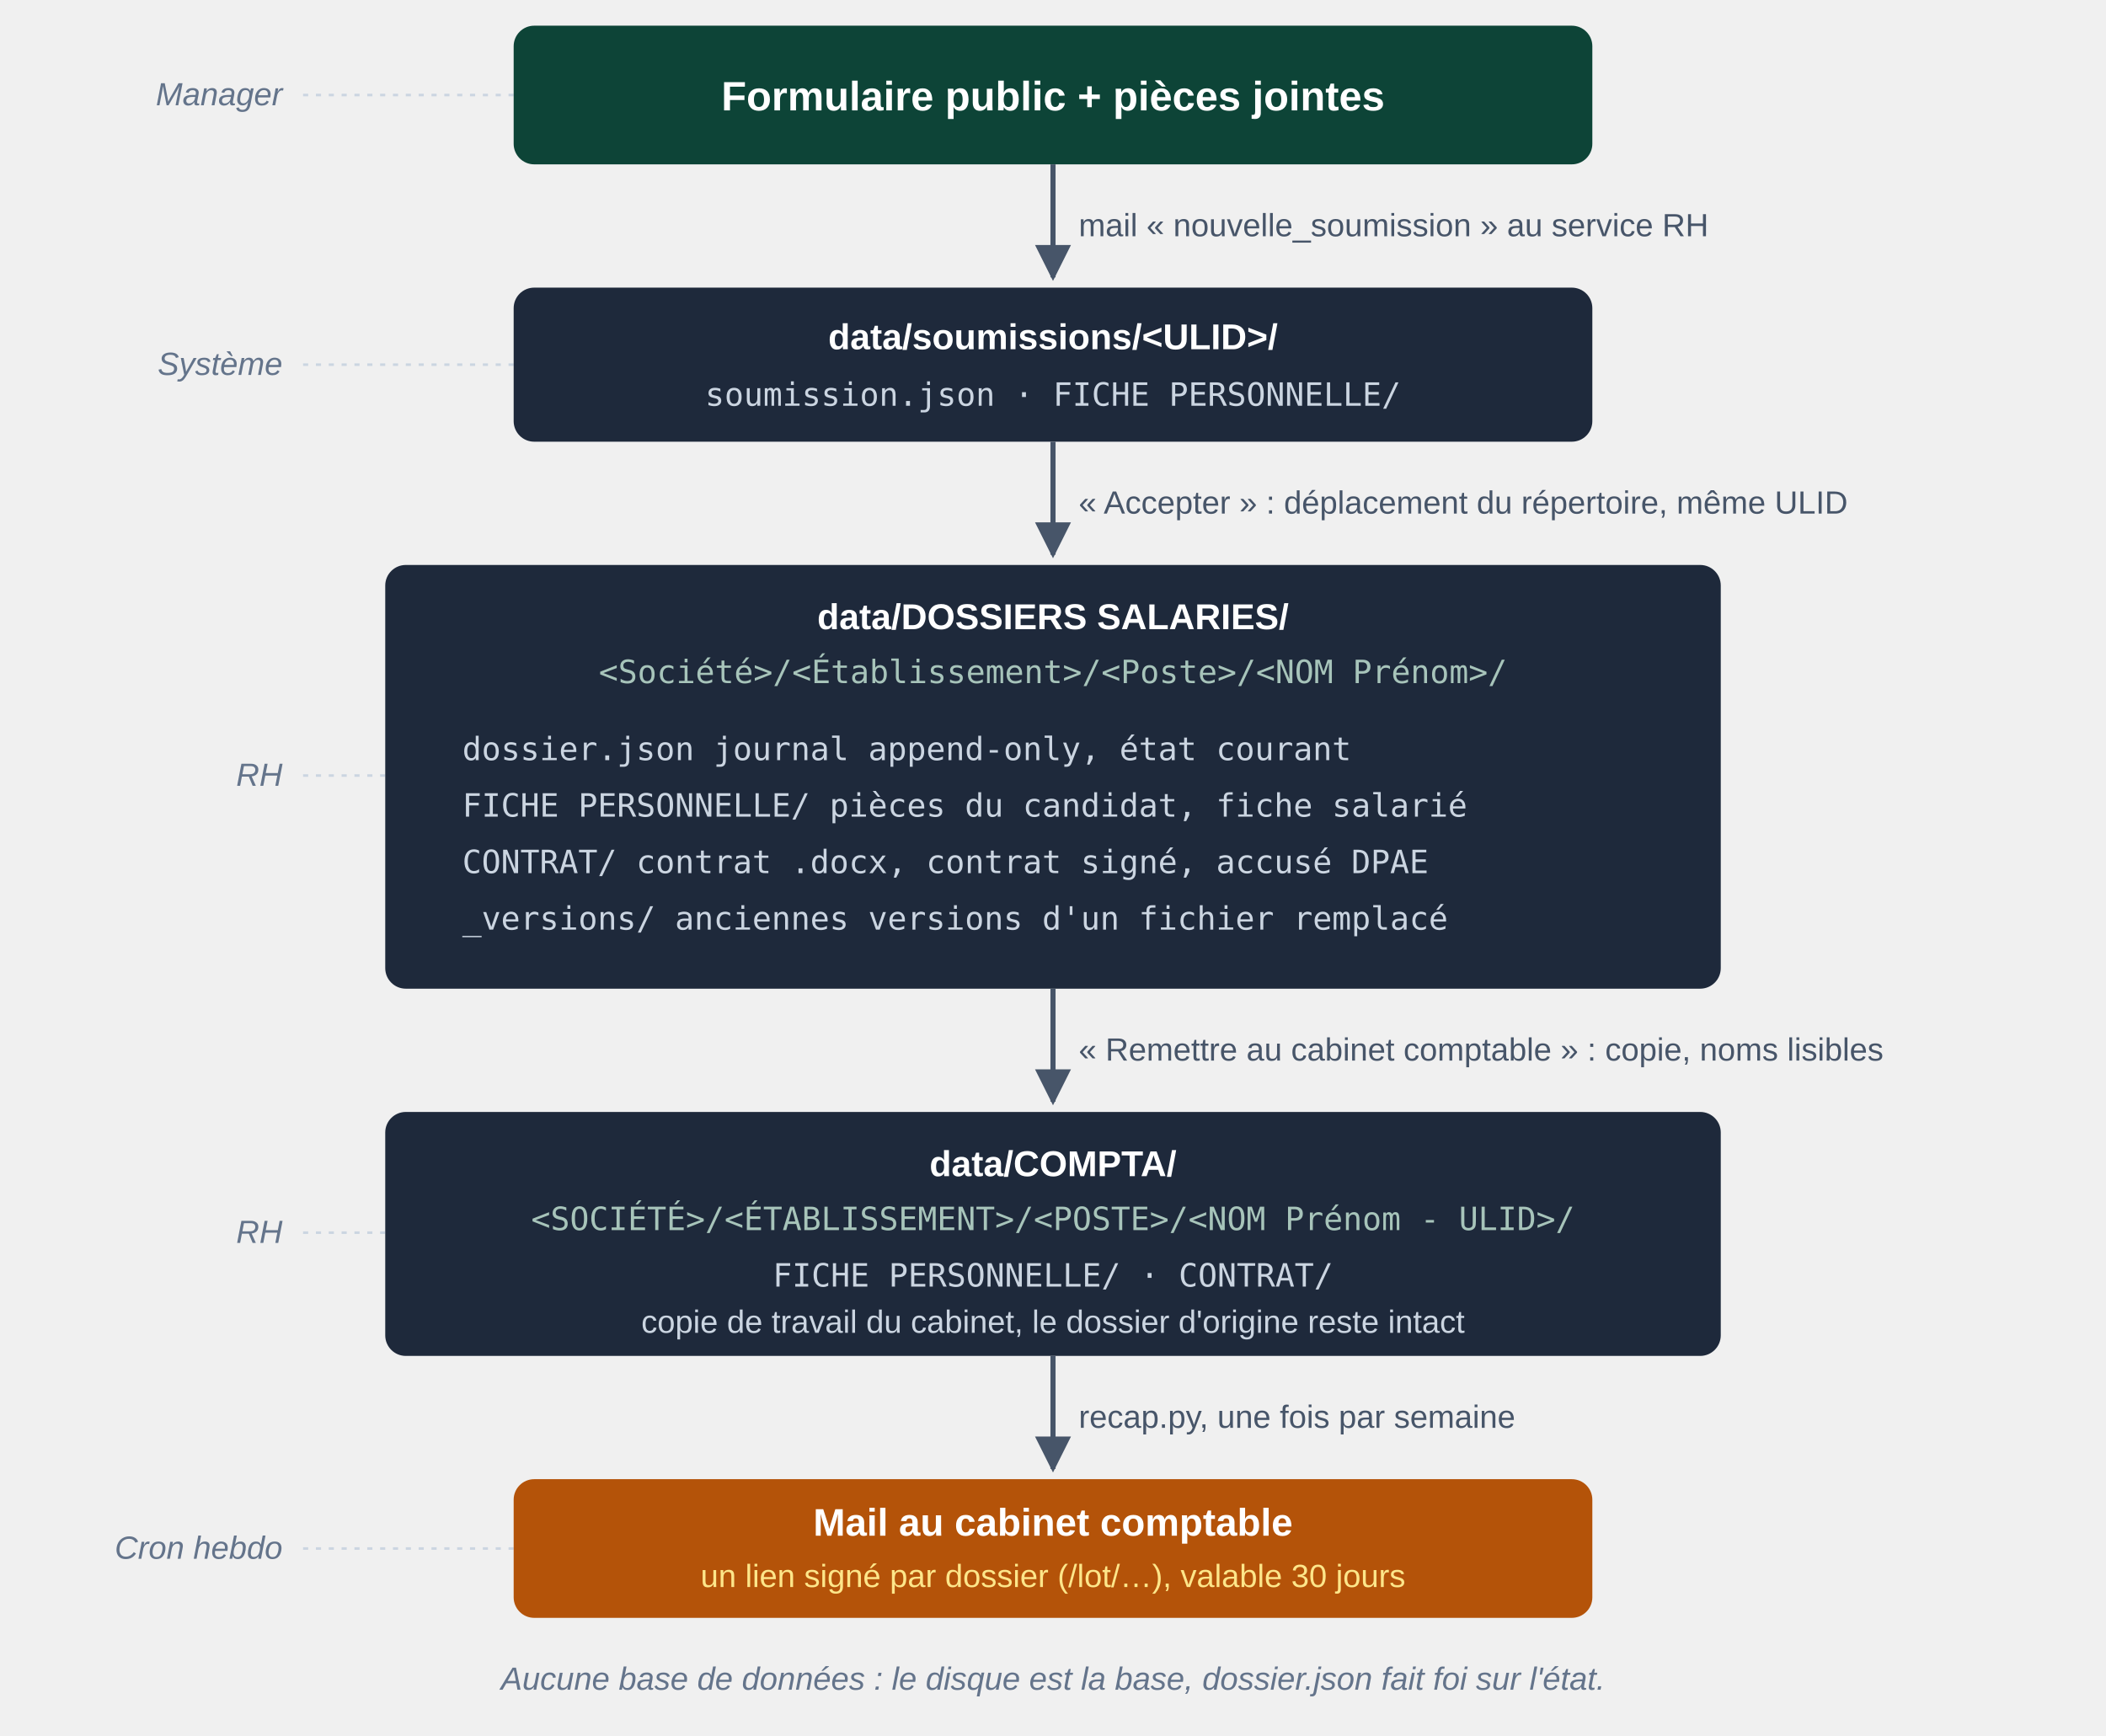
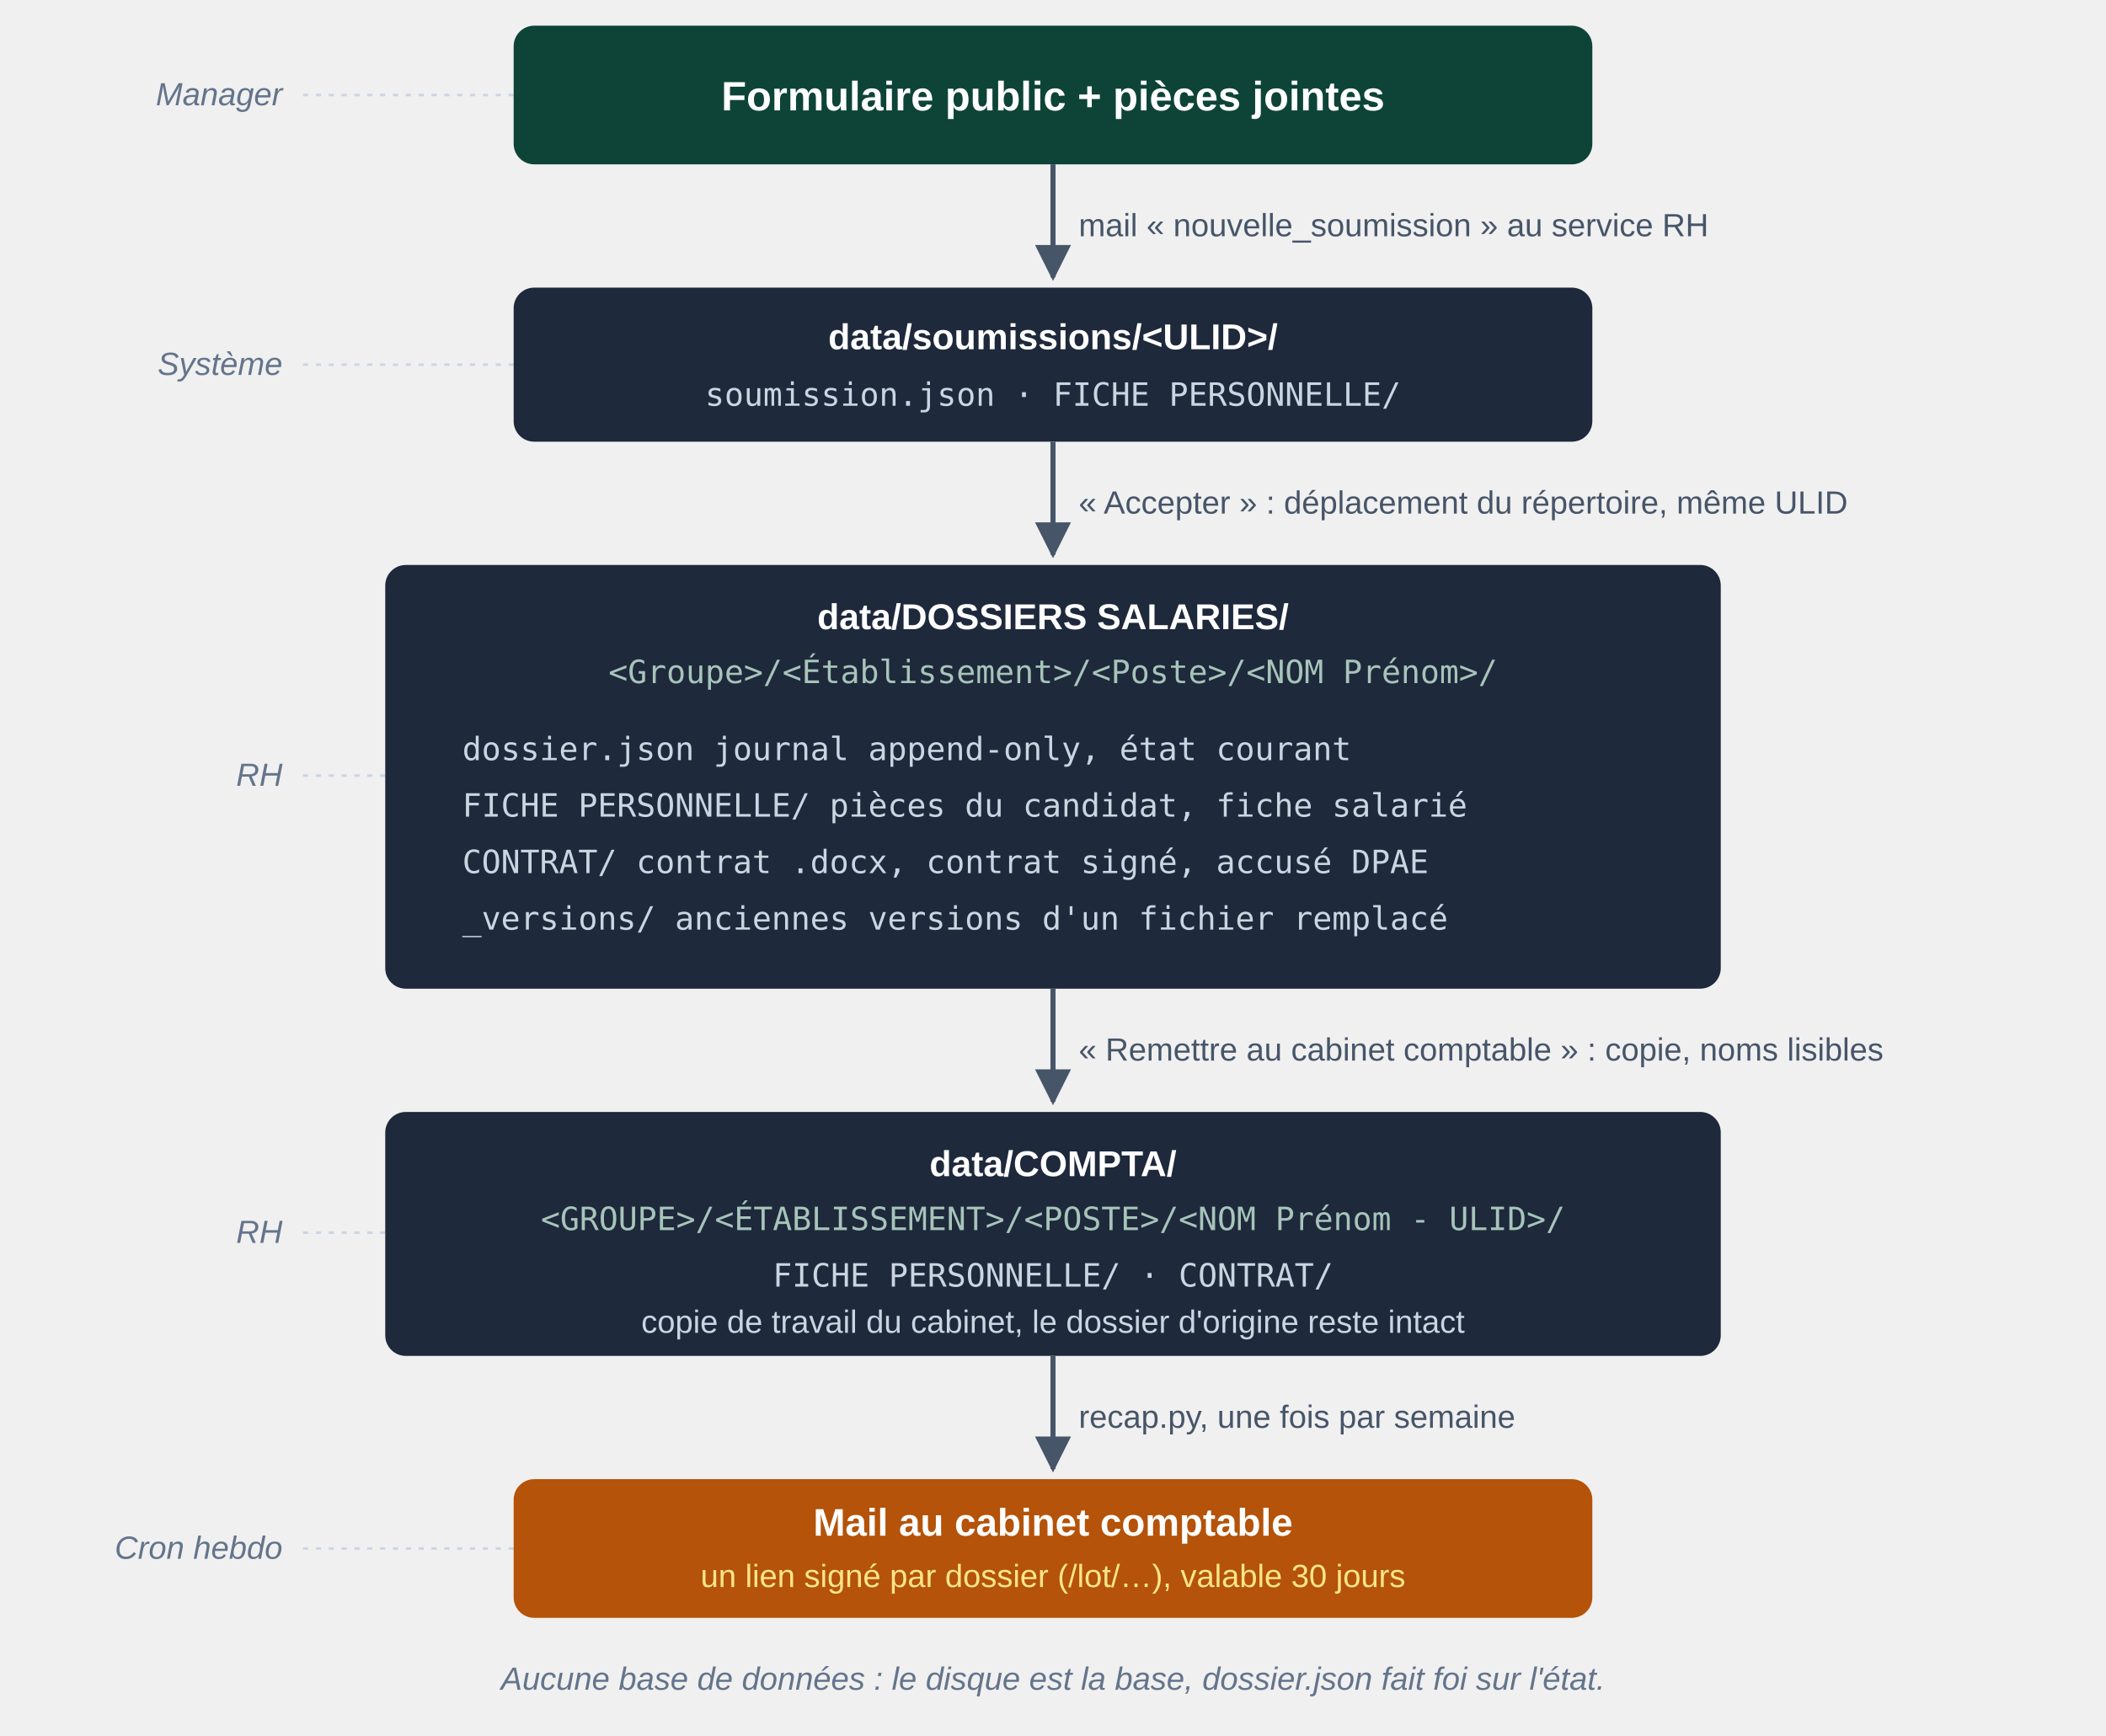
<svg xmlns="http://www.w3.org/2000/svg" viewBox="0 0 820 676" font-family="Segoe UI, Arial, sans-serif">
  <defs>
    <marker id="a" viewBox="0 0 10 10" refX="9" refY="5" markerWidth="7" markerHeight="7" orient="auto-start-reverse">
      <path d="M0,0 L10,5 L0,10 z" fill="#475569" />
    </marker>
  </defs>
  <g font-size="12.5" fill="#64748b" font-style="italic" text-anchor="end">
    <text x="110" y="41">Manager</text>
    <text x="110" y="146">Système</text>
    <text x="110" y="306">RH</text>
    <text x="110" y="484">RH</text>
    <text x="110" y="607">Cron hebdo</text>
  </g>
  <g stroke="#cbd5e1" stroke-width="1" stroke-dasharray="2,3">
    <line x1="118" y1="37" x2="200" y2="37" />
    <line x1="118" y1="142" x2="200" y2="142" />
    <line x1="118" y1="302" x2="150" y2="302" />
    <line x1="118" y1="480" x2="150" y2="480" />
    <line x1="118" y1="603" x2="200" y2="603" />
  </g>
  <rect x="200" y="10" width="420" height="54" rx="8" fill="#0d4437" />
  <text x="410" y="43" text-anchor="middle" fill="#fff" font-size="16" font-weight="600">Formulaire public + pièces jointes</text>
  <line x1="410" y1="64" x2="410" y2="108" stroke="#475569" stroke-width="2" marker-end="url(#a)" />
  <text x="420" y="92" font-size="12.5" fill="#475569">mail « nouvelle_soumission » au service RH</text>
  <rect x="200" y="112" width="420" height="60" rx="8" fill="#1e293b" />
  <text x="410" y="136" text-anchor="middle" fill="#fff" font-size="14" font-weight="600">data/soumissions/&lt;ULID&gt;/</text>
  <text x="410" y="158" text-anchor="middle" fill="#cbd5e1" font-size="12.5" font-family="Consolas, monospace">soumission.json · FICHE PERSONNELLE/</text>
  <line x1="410" y1="172" x2="410" y2="216" stroke="#475569" stroke-width="2" marker-end="url(#a)" />
  <text x="420" y="200" font-size="12.5" fill="#475569">« Accepter » : déplacement du répertoire, même ULID</text>
  <rect x="150" y="220" width="520" height="165" rx="8" fill="#1e293b" />
  <text x="410" y="245" text-anchor="middle" fill="#fff" font-size="14" font-weight="600">data/DOSSIERS SALARIES/</text>
-   <text x="410" y="266" text-anchor="middle" fill="#a7c4ba" font-size="12.5" font-family="Consolas, monospace">&lt;Société&gt;/&lt;Établissement&gt;/&lt;Poste&gt;/&lt;NOM Prénom&gt;/</text>
+   <text x="410" y="266" text-anchor="middle" fill="#a7c4ba" font-size="12.5" font-family="Consolas, monospace">&lt;Groupe&gt;/&lt;Établissement&gt;/&lt;Poste&gt;/&lt;NOM Prénom&gt;/</text>
  <g font-size="12.5" fill="#cbd5e1" font-family="Consolas, monospace">
    <text x="180" y="296">dossier.json         journal append-only, état courant</text>
    <text x="180" y="318">FICHE PERSONNELLE/   pièces du candidat, fiche salarié</text>
    <text x="180" y="340">CONTRAT/             contrat .docx, contrat signé, accusé DPAE</text>
    <text x="180" y="362">_versions/           anciennes versions d'un fichier remplacé</text>
  </g>
  <line x1="410" y1="385" x2="410" y2="429" stroke="#475569" stroke-width="2" marker-end="url(#a)" />
  <text x="420" y="413" font-size="12.5" fill="#475569">« Remettre au cabinet comptable » : copie, noms lisibles</text>
  <rect x="150" y="433" width="520" height="95" rx="8" fill="#1e293b" />
  <text x="410" y="458" text-anchor="middle" fill="#fff" font-size="14" font-weight="600">data/COMPTA/</text>
-   <text x="410" y="479" text-anchor="middle" fill="#a7c4ba" font-size="12.5" font-family="Consolas, monospace">&lt;SOCIÉTÉ&gt;/&lt;ÉTABLISSEMENT&gt;/&lt;POSTE&gt;/&lt;NOM Prénom - ULID&gt;/</text>
+   <text x="410" y="479" text-anchor="middle" fill="#a7c4ba" font-size="12.5" font-family="Consolas, monospace">&lt;GROUPE&gt;/&lt;ÉTABLISSEMENT&gt;/&lt;POSTE&gt;/&lt;NOM Prénom - ULID&gt;/</text>
  <text x="410" y="501" text-anchor="middle" fill="#cbd5e1" font-size="12.5" font-family="Consolas, monospace">FICHE PERSONNELLE/ · CONTRAT/</text>
  <text x="410" y="519" text-anchor="middle" fill="#cbd5e1" font-size="12.5">copie de travail du cabinet, le dossier d'origine reste intact</text>
  <line x1="410" y1="528" x2="410" y2="572" stroke="#475569" stroke-width="2" marker-end="url(#a)" />
  <text x="420" y="556" font-size="12.5" fill="#475569">recap.py, une fois par semaine</text>
  <rect x="200" y="576" width="420" height="54" rx="8" fill="#b45309" />
  <text x="410" y="598" text-anchor="middle" fill="#fff" font-size="15" font-weight="600">Mail au cabinet comptable</text>
  <text x="410" y="618" text-anchor="middle" fill="#fde68a" font-size="12.5">un lien signé par dossier (/lot/…), valable 30 jours</text>
  <text x="410" y="658" font-size="12.5" fill="#64748b" text-anchor="middle" font-style="italic">Aucune base de données : le disque est la base, dossier.json fait foi sur l'état.</text>
</svg>
